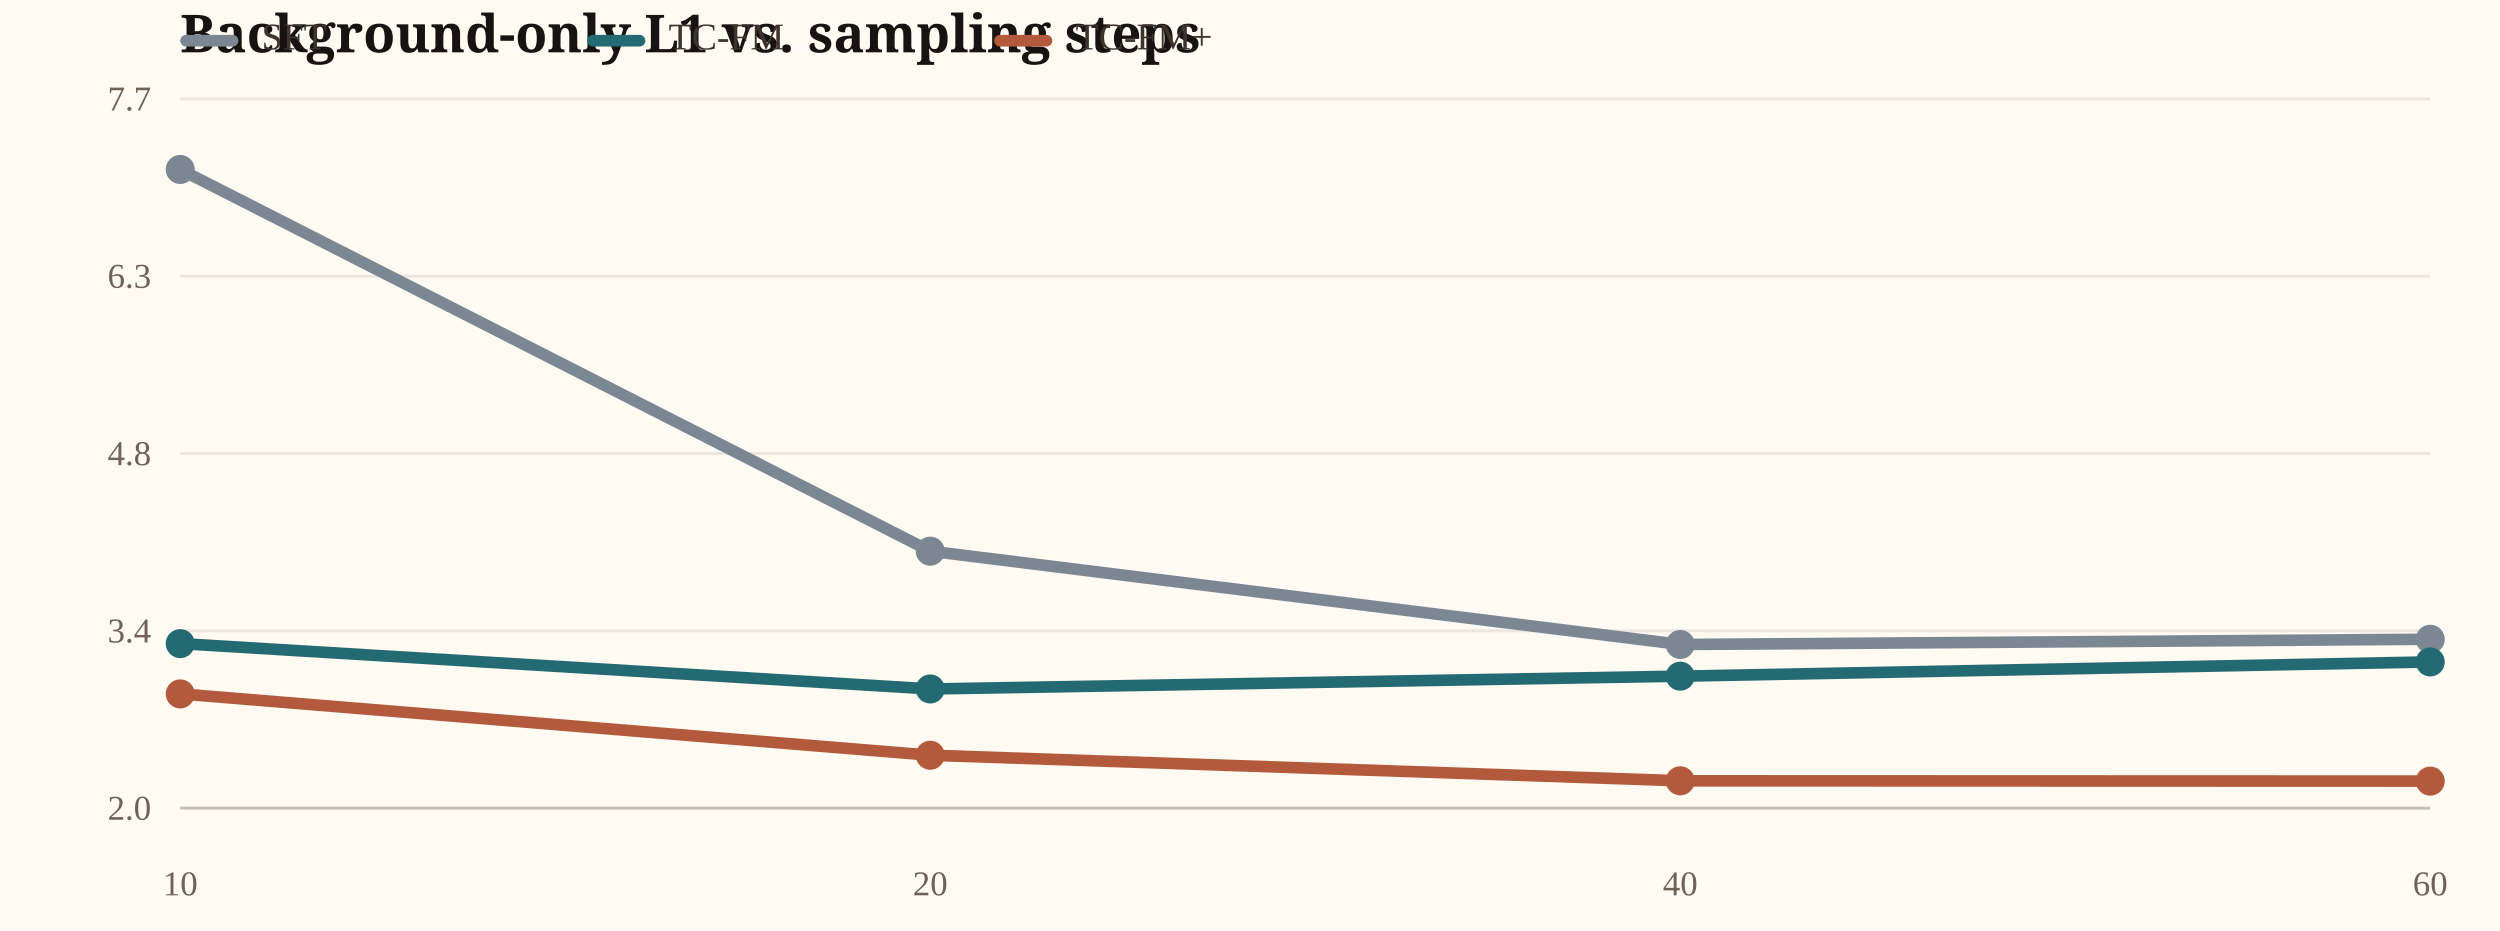
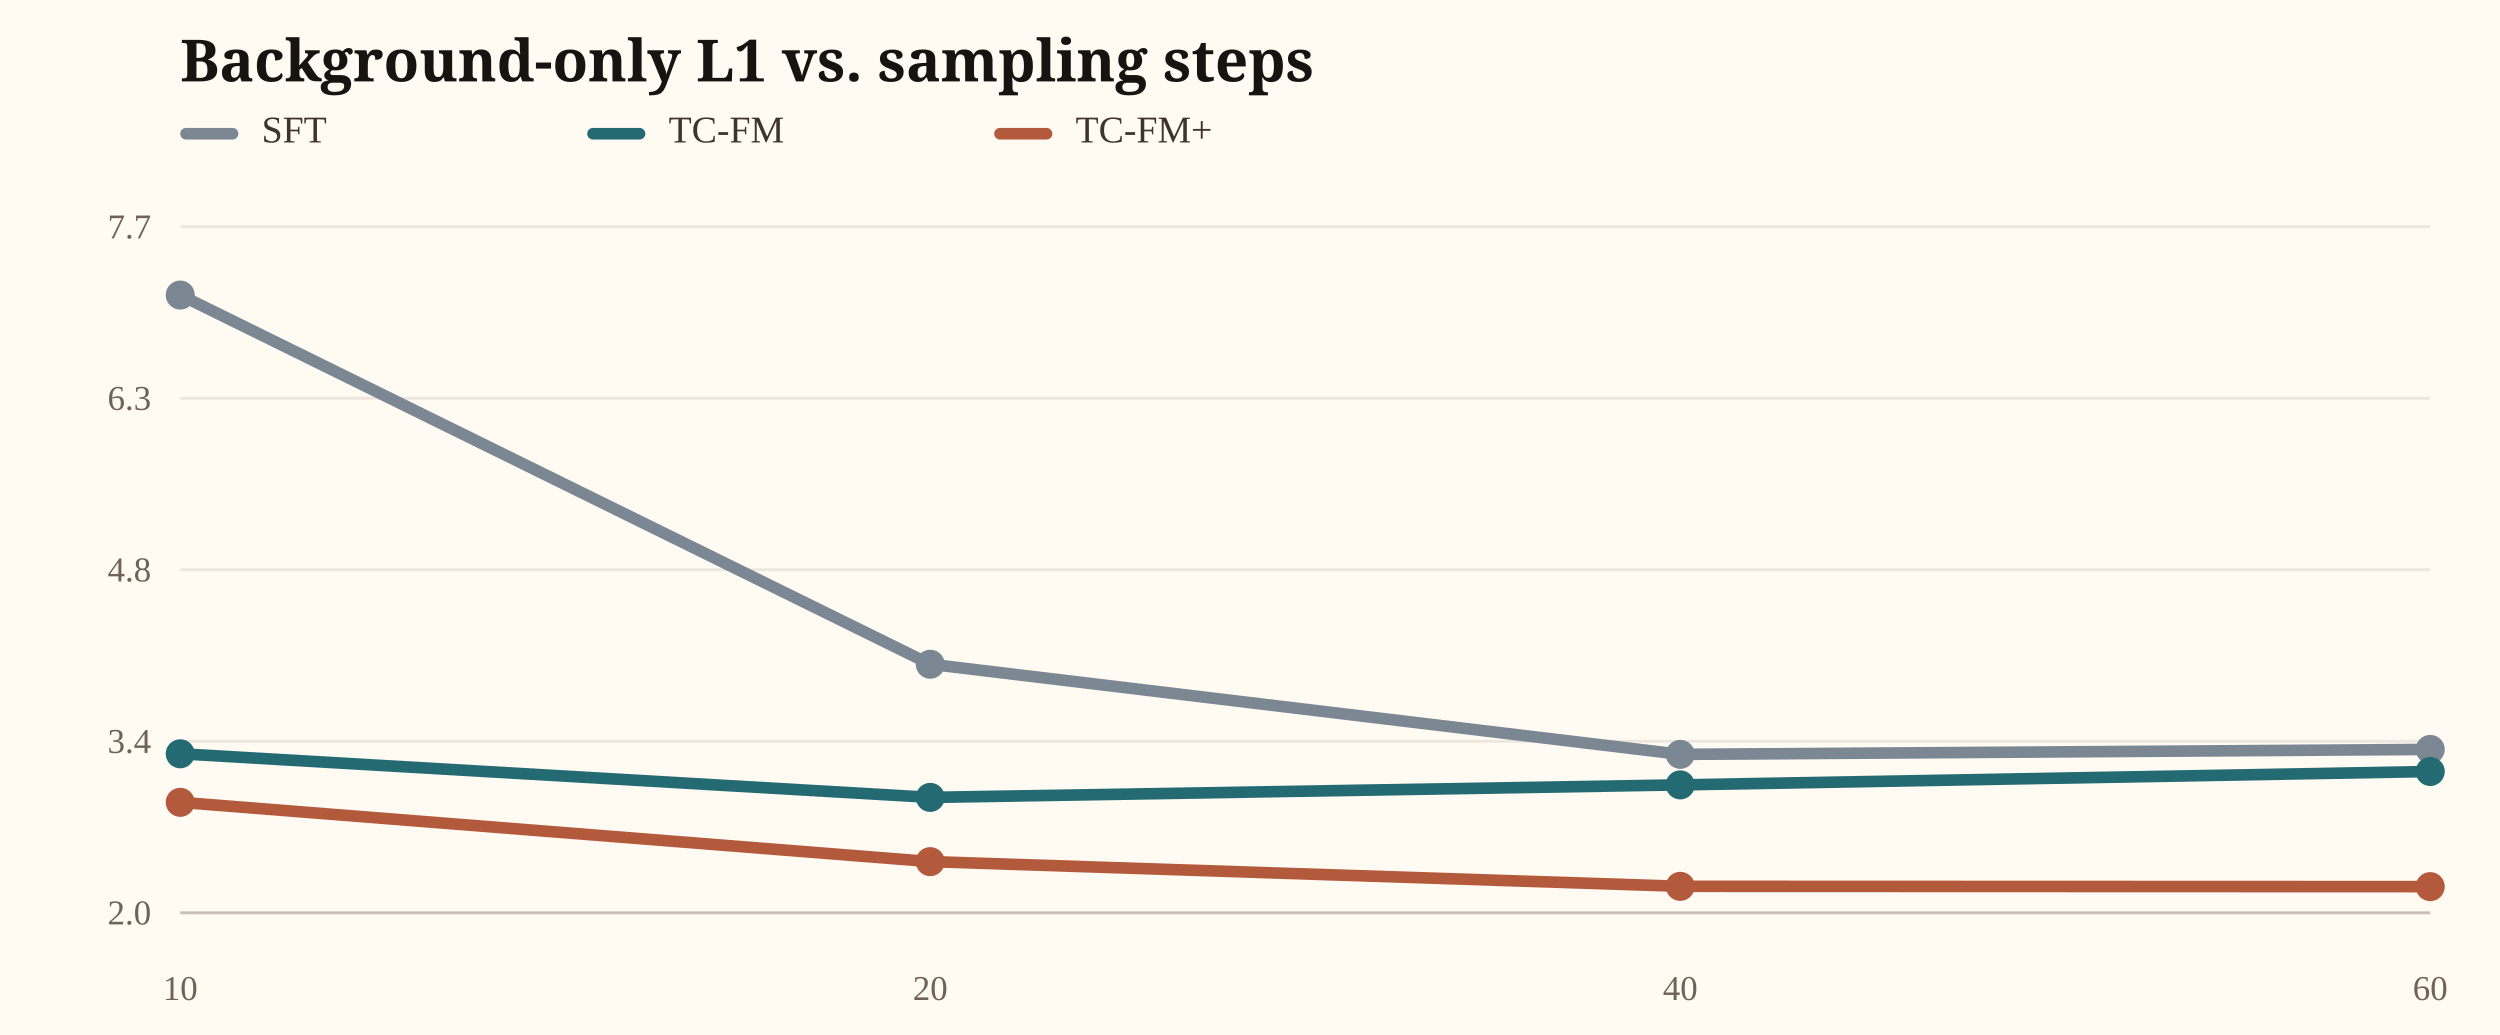
- <svg xmlns="http://www.w3.org/2000/svg" width="860" height="320" viewBox="0 0 860 320">
+ <svg xmlns="http://www.w3.org/2000/svg" width="860" height="356" viewBox="0 0 860 356">
  <rect width="100%" height="100%" fill="#fffaf2" />
-   <text x="62" y="18" fill="#171310" font-size="18" font-family="Georgia, serif" font-weight="700">Background-only L1 vs. sampling steps</text>
-   <line x1="62" y1="278.0" x2="836" y2="278.0" stroke="rgba(74,57,45,0.10)" />
-   <text x="52" y="282.0" text-anchor="end" fill="#6f6257" font-size="12">2.0</text>
-   <line x1="62" y1="217.0" x2="836" y2="217.0" stroke="rgba(74,57,45,0.10)" />
-   <text x="52" y="221.0" text-anchor="end" fill="#6f6257" font-size="12">3.4</text>
-   <line x1="62" y1="156.0" x2="836" y2="156.0" stroke="rgba(74,57,45,0.10)" />
-   <text x="52" y="160.0" text-anchor="end" fill="#6f6257" font-size="12">4.8</text>
-   <line x1="62" y1="95.0" x2="836" y2="95.0" stroke="rgba(74,57,45,0.10)" />
-   <text x="52" y="99.0" text-anchor="end" fill="#6f6257" font-size="12">6.3</text>
-   <line x1="62" y1="34.0" x2="836" y2="34.0" stroke="rgba(74,57,45,0.10)" />
-   <text x="52" y="38.0" text-anchor="end" fill="#6f6257" font-size="12">7.7</text>
-   <line x1="62" y1="278.0" x2="836" y2="278.0" stroke="rgba(74,57,45,0.22)" />
-   <text x="62.0" y="308" text-anchor="middle" fill="#6f6257" font-size="12">10</text>
-   <text x="320.0" y="308" text-anchor="middle" fill="#6f6257" font-size="12">20</text>
-   <text x="578.0" y="308" text-anchor="middle" fill="#6f6257" font-size="12">40</text>
-   <text x="836.0" y="308" text-anchor="middle" fill="#6f6257" font-size="12">60</text>
-   <polyline fill="none" stroke="#7b8793" stroke-width="4" points="62.0,58.3 320.0,189.6 578.0,221.7 836.0,219.9" />
-   <circle cx="62.0" cy="58.3" r="5" fill="#7b8793" />
-   <circle cx="320.0" cy="189.6" r="5" fill="#7b8793" />
-   <circle cx="578.0" cy="221.7" r="5" fill="#7b8793" />
-   <circle cx="836.0" cy="219.9" r="5" fill="#7b8793" />
-   <polyline fill="none" stroke="#246a73" stroke-width="4" points="62.0,221.4 320.0,237.0 578.0,232.6 836.0,227.7" />
-   <circle cx="62.0" cy="221.4" r="5" fill="#246a73" />
-   <circle cx="320.0" cy="237.0" r="5" fill="#246a73" />
-   <circle cx="578.0" cy="232.6" r="5" fill="#246a73" />
-   <circle cx="836.0" cy="227.7" r="5" fill="#246a73" />
-   <polyline fill="none" stroke="#b45a3c" stroke-width="4" points="62.0,238.7 320.0,259.8 578.0,268.6 836.0,268.7" />
-   <circle cx="62.0" cy="238.7" r="5" fill="#b45a3c" />
-   <circle cx="320.0" cy="259.8" r="5" fill="#b45a3c" />
-   <circle cx="578.0" cy="268.6" r="5" fill="#b45a3c" />
-   <circle cx="836.0" cy="268.7" r="5" fill="#b45a3c" />
-   <rect x="62" y="12" width="20" height="4" rx="2" fill="#7b8793" />
-   <text x="90" y="17" fill="#3e342d" font-size="13">SFT</text>
-   <rect x="202" y="12" width="20" height="4" rx="2" fill="#246a73" />
-   <text x="230" y="17" fill="#3e342d" font-size="13">TC-FM</text>
-   <rect x="342" y="12" width="20" height="4" rx="2" fill="#b45a3c" />
-   <text x="370" y="17" fill="#3e342d" font-size="13">TC-FM+</text>
+   <text x="62" y="28" fill="#171310" font-size="20" font-family="Georgia, serif" font-weight="700">Background-only L1 vs. sampling steps</text>
+   <rect x="62" y="44" width="20" height="4" rx="2" fill="#7b8793" />
+   <text x="90" y="49" fill="#3e342d" font-size="13">SFT</text>
+   <rect x="202" y="44" width="20" height="4" rx="2" fill="#246a73" />
+   <text x="230" y="49" fill="#3e342d" font-size="13">TC-FM</text>
+   <rect x="342" y="44" width="20" height="4" rx="2" fill="#b45a3c" />
+   <text x="370" y="49" fill="#3e342d" font-size="13">TC-FM+</text>
+   <line x1="62" y1="314.0" x2="836" y2="314.0" stroke="rgba(74,57,45,0.10)" />
+   <text x="52" y="318.0" text-anchor="end" fill="#6f6257" font-size="12">2.0</text>
+   <line x1="62" y1="255.0" x2="836" y2="255.0" stroke="rgba(74,57,45,0.10)" />
+   <text x="52" y="259.0" text-anchor="end" fill="#6f6257" font-size="12">3.4</text>
+   <line x1="62" y1="196.0" x2="836" y2="196.0" stroke="rgba(74,57,45,0.10)" />
+   <text x="52" y="200.0" text-anchor="end" fill="#6f6257" font-size="12">4.8</text>
+   <line x1="62" y1="137.0" x2="836" y2="137.0" stroke="rgba(74,57,45,0.10)" />
+   <text x="52" y="141.0" text-anchor="end" fill="#6f6257" font-size="12">6.3</text>
+   <line x1="62" y1="78.0" x2="836" y2="78.0" stroke="rgba(74,57,45,0.10)" />
+   <text x="52" y="82.0" text-anchor="end" fill="#6f6257" font-size="12">7.7</text>
+   <line x1="62" y1="314.0" x2="836" y2="314.0" stroke="rgba(74,57,45,0.22)" />
+   <text x="62.0" y="344" text-anchor="middle" fill="#6f6257" font-size="12">10</text>
+   <text x="320.0" y="344" text-anchor="middle" fill="#6f6257" font-size="12">20</text>
+   <text x="578.0" y="344" text-anchor="middle" fill="#6f6257" font-size="12">40</text>
+   <text x="836.0" y="344" text-anchor="middle" fill="#6f6257" font-size="12">60</text>
+   <polyline fill="none" stroke="#7b8793" stroke-width="4" points="62.0,101.5 320.0,228.5 578.0,259.5 836.0,257.8" />
+   <circle cx="62.0" cy="101.5" r="5" fill="#7b8793" />
+   <circle cx="320.0" cy="228.5" r="5" fill="#7b8793" />
+   <circle cx="578.0" cy="259.5" r="5" fill="#7b8793" />
+   <circle cx="836.0" cy="257.8" r="5" fill="#7b8793" />
+   <polyline fill="none" stroke="#246a73" stroke-width="4" points="62.0,259.3 320.0,274.3 578.0,270.0 836.0,265.4" />
+   <circle cx="62.0" cy="259.3" r="5" fill="#246a73" />
+   <circle cx="320.0" cy="274.3" r="5" fill="#246a73" />
+   <circle cx="578.0" cy="270.0" r="5" fill="#246a73" />
+   <circle cx="836.0" cy="265.4" r="5" fill="#246a73" />
+   <polyline fill="none" stroke="#b45a3c" stroke-width="4" points="62.0,276.0 320.0,296.4 578.0,304.9 836.0,305.0" />
+   <circle cx="62.0" cy="276.0" r="5" fill="#b45a3c" />
+   <circle cx="320.0" cy="296.4" r="5" fill="#b45a3c" />
+   <circle cx="578.0" cy="304.9" r="5" fill="#b45a3c" />
+   <circle cx="836.0" cy="305.0" r="5" fill="#b45a3c" />
</svg>
